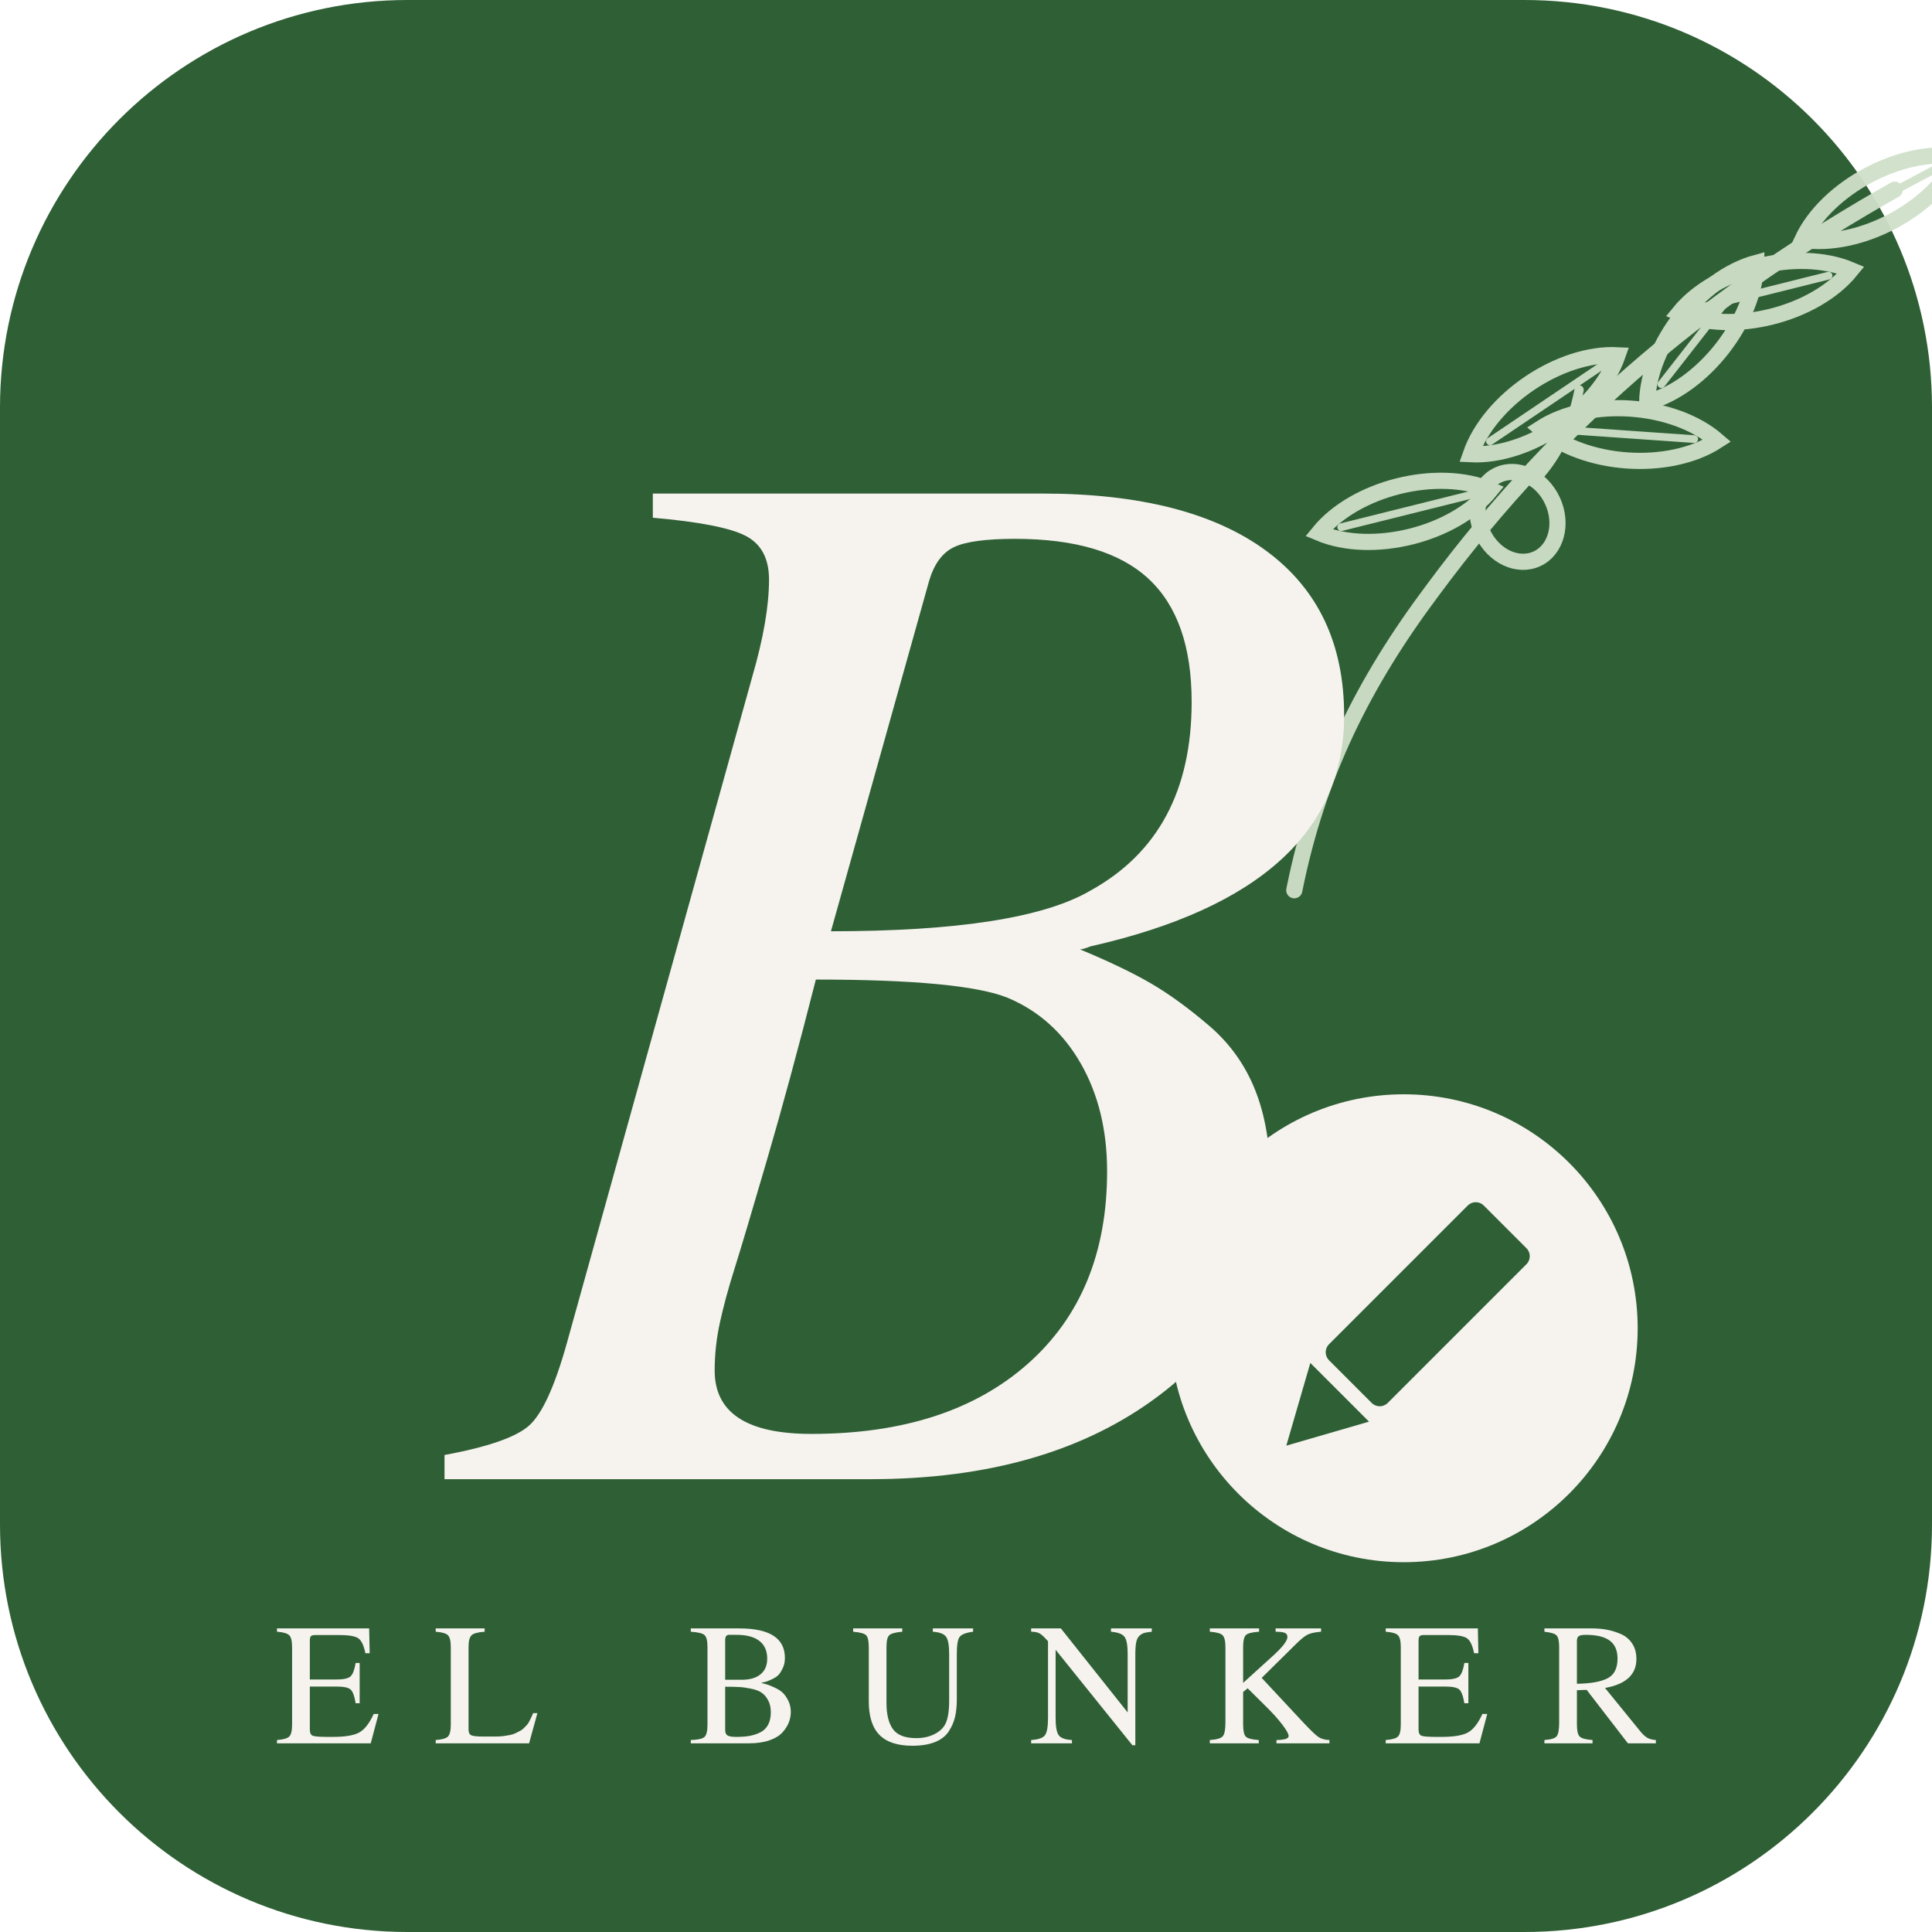
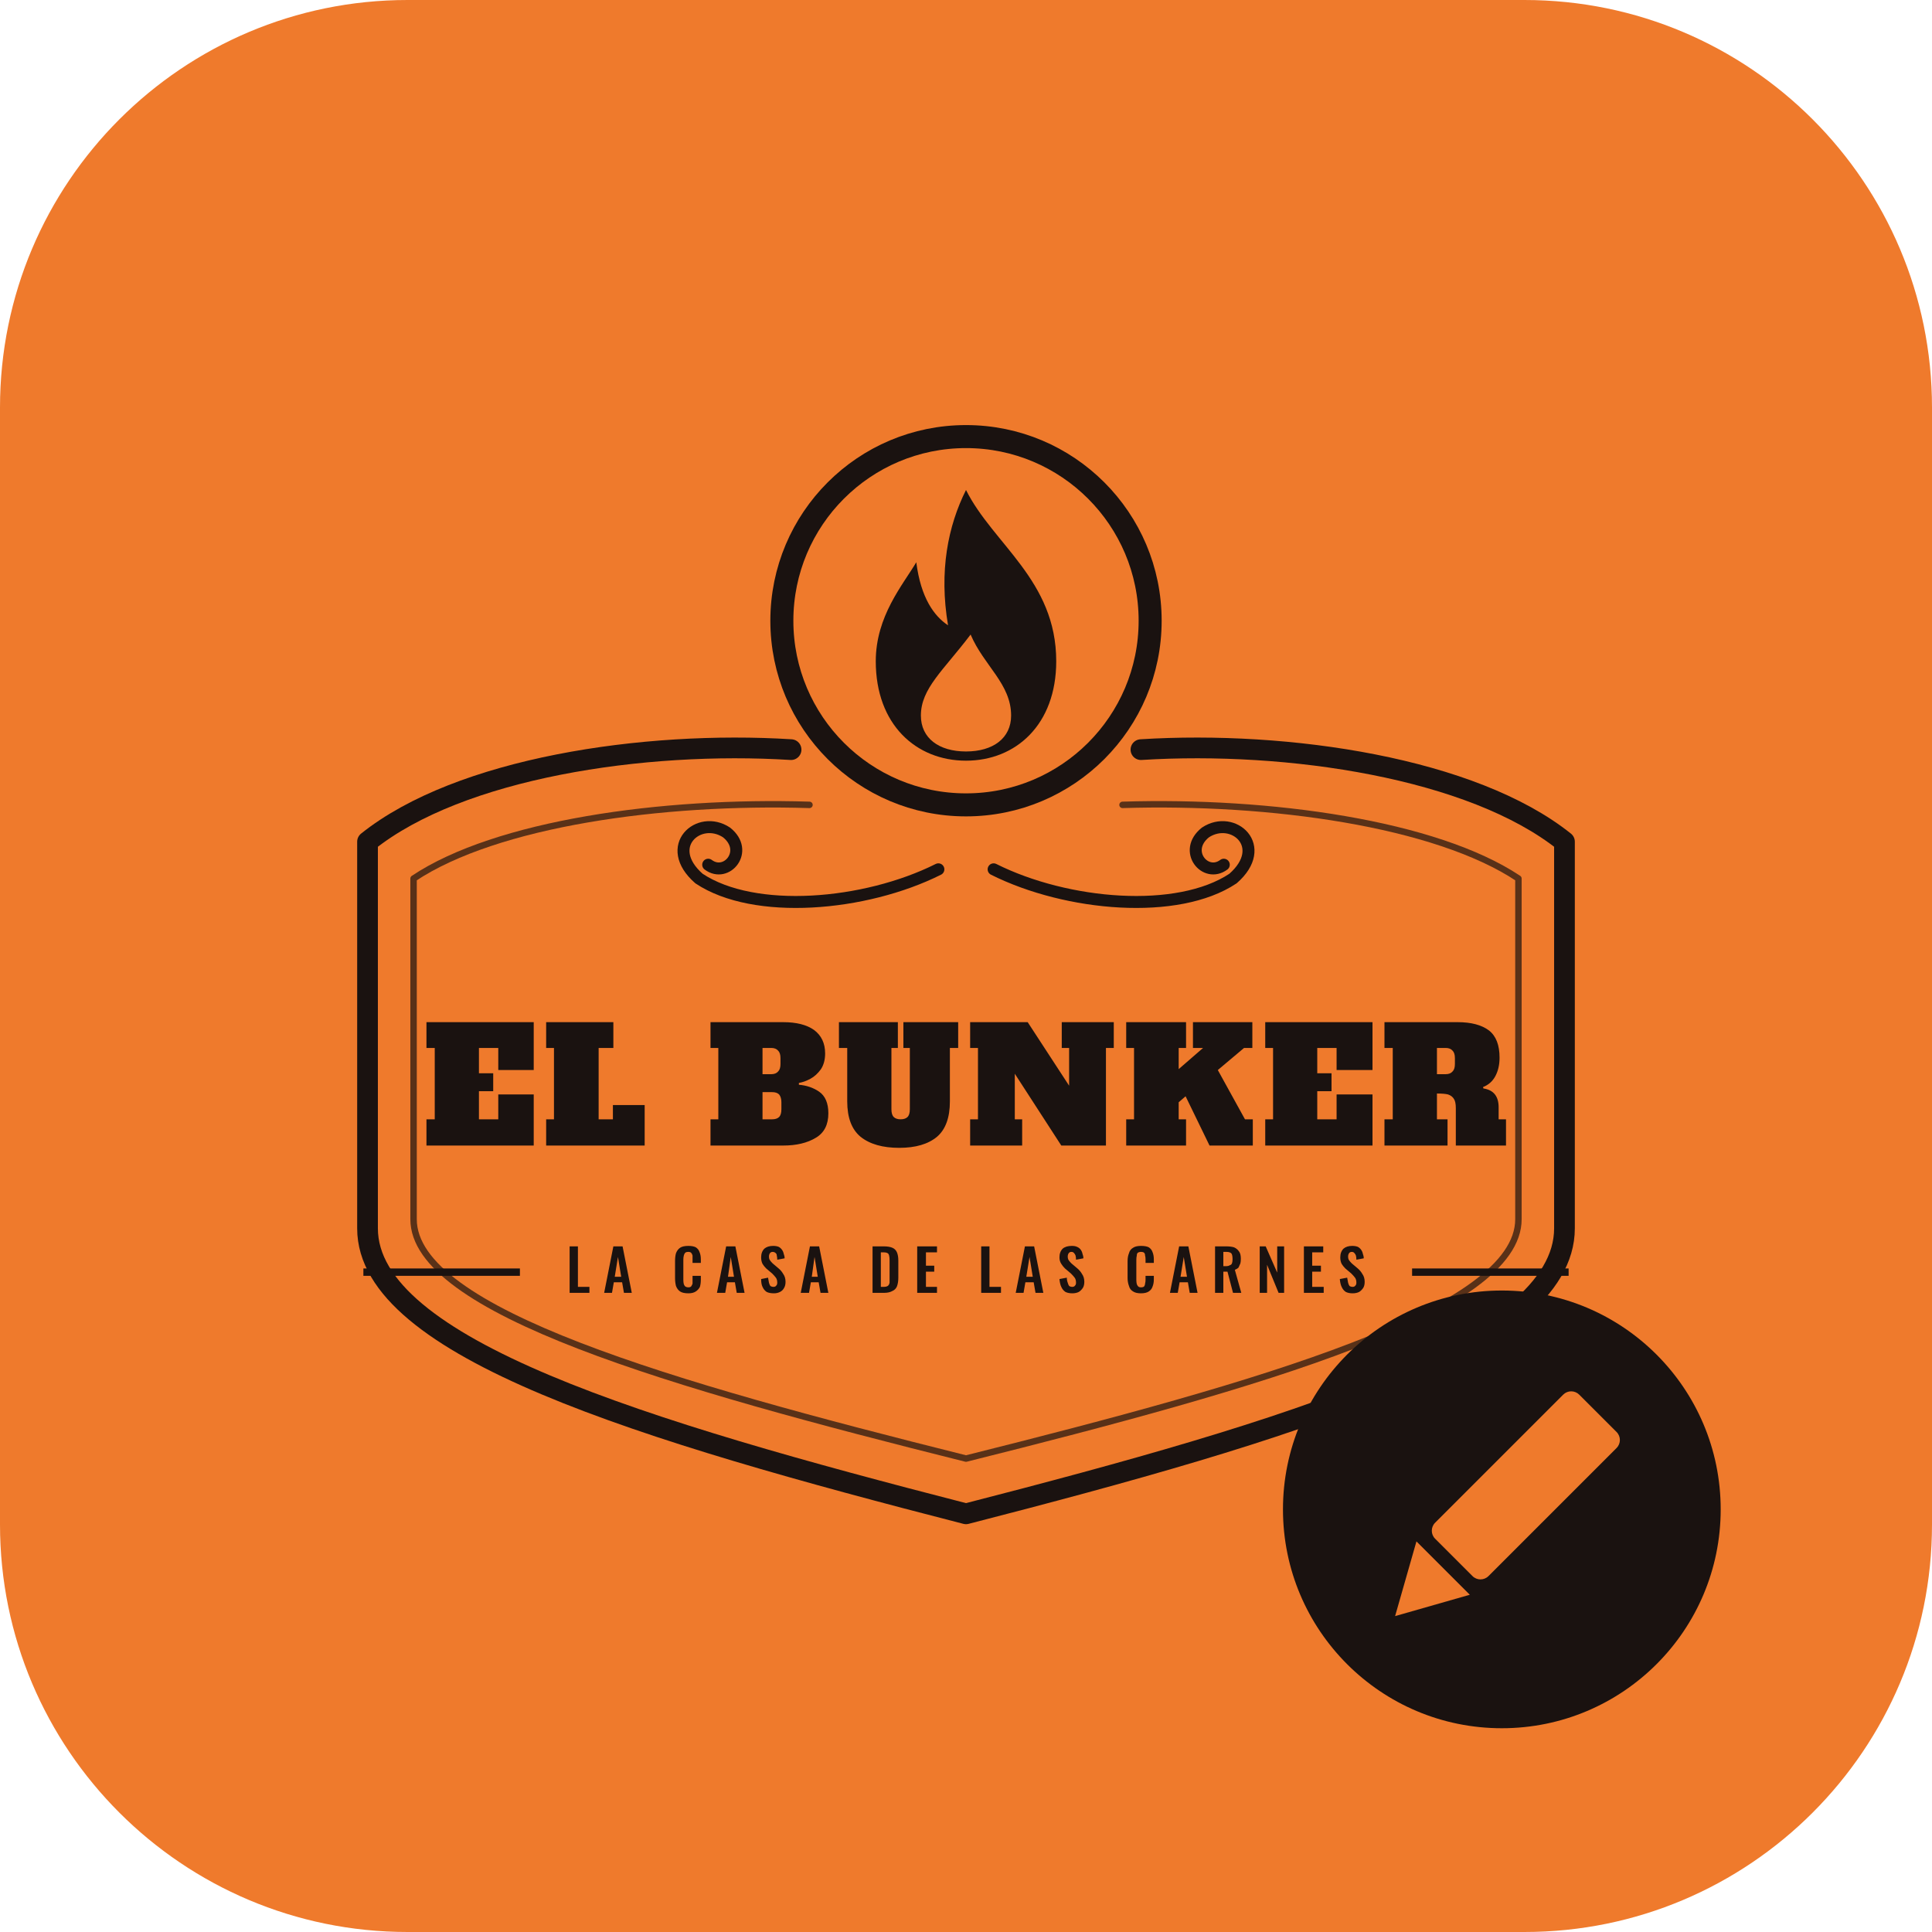
<svg xmlns="http://www.w3.org/2000/svg" viewBox="0 0 512 512">
-   <rect width="512" height="512" rx="108" fill="#2f5f35" />
-   <g transform="translate(0 0) scale(1)">
-     <g transform="translate(292 36) scale(1.02)" opacity=".95">
-       <g fill="none" stroke="#cfe0c8" stroke-width="4.2" stroke-linecap="round">
-         <defs>
-           <g id="lf">
-             <path d="M0 0C12-9 34-9 46 0C34 9 12 9 0 0Z" />
-             <path d="M3 0H40" stroke-width="2" />
-           </g>
-         </defs>
-         <path d="M206 14C160 40 120 72 86 118C68 142 56 166 50 196" />
-         <use href="#lf" transform="translate(182 27) rotate(-28)" />
-         <use href="#lf" transform="translate(170 33) rotate(128)" />
-         <use href="#lf" transform="translate(150 46) rotate(-14)" />
-         <use href="#lf" transform="translate(134 57) rotate(146)" />
-         <use href="#lf" transform="translate(114 76) rotate(4)" />
-         <use href="#lf" transform="translate(101 92) rotate(166)" />
-         <path d="M124 66C122 76 118 84 112 90" stroke-width="2.4" />
-         <ellipse cx="108" cy="99" rx="10" ry="12" transform="rotate(-25 108 99)" />
-       </g>
+   <rect width="512" height="512" rx="108" fill="#ef7a2c" />
+   <g transform="translate(48.6 86.42) scale(1.22)">
+     <circle cx="170" cy="64" r="40" fill="none" stroke="#1a1210" stroke-width="5" />
+     <path fill="#1a1210" fill-rule="evenodd" d="M170 35.6 C175.9 47.4 189.6 55.2 189.6 72.8 C189.6 86.6 180.8 94.4 170 94.4 C159.2 94.4 150.4 86.6 150.4 72.8 C150.4 63 156.3 56.2 159.2 51.3 C160.2 59.1 163.1 63 166.1 65 C164.1 53.2 166.1 43.4 170 35.6ZM171 67 C173.9 73.8 179.8 77.7 179.8 84.6 C179.8 89.5 175.9 92.4 170 92.4 C164.1 92.4 160.2 89.5 160.2 84.6 C160.2 78.7 165.1 74.8 171 67Z" />
+     <g fill="none" stroke="#1a1210" stroke-linecap="round" stroke-linejoin="round">
+       <path stroke-width="4.5" d="M132 92C100 90 60 96 40 112V196C40 222 100 240 170 258C240 240 300 222 300 196V112C280 96 240 90 208 92" />
+       <path stroke-width="1.4" opacity=".7" d="M136 104C104 103 68 108 50 120V194C50 214 106 230 170 246C234 230 290 214 290 194V120C272 108 236 103 204 104" />
+       <path stroke-width="2.6" d="M164 118C148 126 124 128 112 120C104 113 112 106 118 110C123 114 118 120 114 117" />
+       <path stroke-width="2.6" d="M164 118C148 126 124 128 112 120C104 113 112 106 118 110C123 114 118 120 114 117" transform="matrix(-1 0 0 1 340 0)" />
    </g>
-     <text x="236" y="392" text-anchor="middle" font-family="FreeSerif" font-style="italic" font-size="400" fill="#f6f3ef">B</text>
-     <text x="256" y="462" text-anchor="middle" font-family="FreeSerif" font-size="46" letter-spacing="14" fill="#f6f3ef">EL BUNKER</text>
-     <g transform="translate(372 352)">
-       <circle r="62" fill="#f6f3ef" />
-       <g transform="rotate(45)" fill="#2f5f35">
-         <rect x="-11" y="-38" width="22" height="58" rx="3" />
-         <path d="M-11 24H11L0 44Z" />
+     <path fill="#1a1210" d="M52.8 178V172.3H54.6V156.8H52.8V151.2H76.1V161.6H68.4V156.8H64.2V162.3H67.3V166.2H64.2V172.3H68.4V166.9H76.1V178ZM78.8 178V172.3H80.5V156.8H78.8V151.2H93.4V156.8H90.2V172.3H93.3V169.2H100.2V178ZM114.5 172.3H116.2V156.8H114.5V151.2H130.3Q134.6 151.2 137 152.9Q139.4 154.7 139.4 158Q139.4 160 138.5 161.4Q137.5 162.8 136.2 163.5Q134.9 164.2 133.7 164.4V164.8Q136.2 165 138.1 166.3Q140.1 167.7 140.1 171Q140.1 174.7 137.4 176.3Q134.6 178 130.3 178H114.5ZM127.7 162.5Q128.7 162.5 129.2 161.9Q129.7 161.4 129.7 160.3V159Q129.7 157.9 129.2 157.4Q128.7 156.8 127.7 156.8H125.8V162.5ZM127.9 172.3Q128.9 172.3 129.4 171.8Q129.9 171.3 129.9 170.1V168.6Q129.9 167.5 129.4 166.9Q128.9 166.4 127.9 166.4H125.8V172.3ZM144.2 168.4V156.8H142.4V151.2H155.2V156.8H153.8V170.1Q153.8 171.3 154.3 171.8Q154.8 172.3 155.8 172.3Q156.8 172.3 157.3 171.8Q157.8 171.3 157.8 170.1V156.8H156.4V151.2H168.3V156.8H166.5V168.4Q166.5 173.7 163.7 176.1Q160.8 178.5 155.5 178.5Q150.1 178.5 147.1 176.1Q144.2 173.7 144.2 168.4ZM190.8 151.2H202.1V156.8H200.4V178H190.7L180.6 162.4V172.3H182.2V178H170.9V172.3H172.6V156.8H170.9V151.2H183.4L192.4 165V156.8H190.8ZM230.6 172.3H232.3V178H222.9L217.7 167.3L216.2 168.6V172.3H217.8V178H204.8V172.3H206.5V156.8H204.8V151.2H217.8V156.8H216.2V161.4L221.5 156.8H219.3V151.2H232.2V156.8H230.4L224.7 161.6ZM235 178V172.3H236.7V156.8H235V151.2H258.3V161.6H250.5V156.8H246.3V162.3H249.4V166.2H246.3V172.3H250.5V166.9H258.3V178ZM260.9 172.3H262.7V156.8H260.9V151.2H276.8Q281.2 151.2 283.6 153Q285.9 154.8 285.9 158.9Q285.9 161.2 285 162.9Q284.1 164.6 282.3 165.3L282.4 165.6Q285.7 166.1 285.7 169.7V172.3H287.3V178H276.4V169.9Q276.4 168.5 276 167.9Q275.6 167.2 274.7 166.9Q273.9 166.7 272.3 166.7V172.3H274.6V178H260.9ZM274.2 162.5Q275.2 162.5 275.7 161.9Q276.2 161.4 276.2 160.3V159Q276.2 157.9 275.7 157.4Q275.2 156.8 274.2 156.8H272.3V162.5Z" />
+     <path fill="#1a1210" d="M83.9 210V199.9H85.7V208.7H88.2V210ZM91.4 210 93.4 199.9H95.4L97.4 210H95.7L95.3 207.7H93.5L93.1 210ZM93.7 206.5H95.1L94.4 202.2ZM109.7 210.1Q108.5 210.1 107.9 209.7Q107.3 209.3 107 208.5Q106.8 207.7 106.8 206.8V203.1Q106.8 202.1 107 201.4Q107.3 200.6 107.9 200.2Q108.5 199.8 109.7 199.8Q110.7 199.8 111.3 200.1Q111.9 200.5 112.1 201.1Q112.4 201.8 112.4 202.7V203.5H110.6V202.7Q110.6 202.2 110.6 201.9Q110.5 201.5 110.3 201.3Q110.1 201.1 109.7 201.1Q109.2 201.1 109 201.3Q108.8 201.5 108.7 201.9Q108.6 202.3 108.6 202.8V207.2Q108.6 207.7 108.7 208.1Q108.8 208.4 109 208.6Q109.3 208.8 109.7 208.8Q110.1 208.8 110.3 208.6Q110.5 208.3 110.6 208Q110.6 207.6 110.6 207.2V206.3H112.4V207.1Q112.4 208 112.2 208.7Q111.9 209.3 111.3 209.7Q110.7 210.1 109.7 210.1ZM115.9 210 117.9 199.9H119.9L121.9 210H120.2L119.8 207.7H118.1L117.7 210ZM118.3 206.5H119.6L118.9 202.2ZM128.3 210.1Q127.3 210.1 126.7 209.8Q126.1 209.4 125.8 208.7Q125.5 208.1 125.5 207L127 206.7Q127.1 207.3 127.2 207.8Q127.3 208.2 127.5 208.5Q127.8 208.7 128.2 208.7Q128.6 208.7 128.8 208.4Q129 208.2 129 207.8Q129 207.1 128.7 206.7Q128.4 206.3 127.9 205.8L126.6 204.7Q126.1 204.2 125.8 203.7Q125.5 203.1 125.5 202.3Q125.5 201.1 126.2 200.4Q126.9 199.8 128.1 199.8Q128.8 199.8 129.3 200Q129.7 200.2 130 200.6Q130.3 201 130.4 201.5Q130.6 202 130.6 202.5L129 202.8Q129 202.3 128.9 201.9Q128.9 201.6 128.7 201.4Q128.4 201.1 128 201.1Q127.6 201.1 127.4 201.4Q127.2 201.7 127.2 202.1Q127.2 202.6 127.4 202.9Q127.6 203.2 128 203.6L129.3 204.7Q129.9 205.2 130.3 205.9Q130.8 206.6 130.8 207.6Q130.8 208.4 130.5 208.9Q130.2 209.5 129.6 209.8Q129 210.1 128.3 210.1ZM134.1 210 136.1 199.9H138.1L140.1 210H138.4L138 207.7H136.3L135.9 210ZM136.5 206.5H137.8L137.1 202.2ZM149.7 210V199.9H152.1Q153.3 199.9 154 200.2Q154.7 200.5 155 201.2Q155.3 201.9 155.3 203V206.7Q155.3 207.8 155 208.6Q154.7 209.3 154 209.6Q153.3 210 152.2 210ZM151.5 208.7H152.1Q152.7 208.7 153 208.5Q153.3 208.3 153.4 207.8Q153.4 207.4 153.4 206.8V202.9Q153.4 202.3 153.3 201.9Q153.2 201.5 153 201.4Q152.7 201.2 152.1 201.2H151.5ZM159.4 210V199.9H163.7V201.2H161.3V204.1H163.1V205.4H161.3V208.7H163.7V210ZM173.3 210V199.9H175.1V208.7H177.6V210ZM180.8 210 182.8 199.9H184.8L186.8 210H185.1L184.7 207.7H182.9L182.5 210ZM183.1 206.5H184.5L183.8 202.2ZM193.1 210.1Q192.2 210.1 191.6 209.8Q191 209.4 190.7 208.7Q190.4 208.1 190.3 207L191.9 206.7Q191.9 207.3 192.1 207.8Q192.2 208.2 192.4 208.5Q192.7 208.7 193.1 208.7Q193.5 208.7 193.7 208.4Q193.9 208.2 193.9 207.8Q193.9 207.1 193.6 206.7Q193.3 206.3 192.8 205.8L191.5 204.7Q191 204.2 190.7 203.7Q190.3 203.1 190.3 202.3Q190.3 201.1 191 200.4Q191.7 199.8 193 199.8Q193.7 199.8 194.1 200Q194.6 200.2 194.9 200.6Q195.2 201 195.3 201.5Q195.5 202 195.5 202.5L193.9 202.8Q193.9 202.3 193.8 201.9Q193.7 201.6 193.5 201.4Q193.3 201.1 192.9 201.1Q192.5 201.1 192.3 201.4Q192.1 201.7 192.1 202.1Q192.1 202.6 192.3 202.9Q192.5 203.2 192.9 203.6L194.2 204.7Q194.8 205.2 195.2 205.9Q195.7 206.6 195.7 207.6Q195.7 208.4 195.4 208.9Q195 209.5 194.5 209.8Q193.9 210.1 193.1 210.1ZM208 210.1Q206.9 210.1 206.3 209.7Q205.6 209.3 205.4 208.5Q205.1 207.7 205.1 206.8V203.1Q205.1 202.1 205.4 201.4Q205.6 200.6 206.3 200.2Q206.9 199.8 208 199.8Q209.1 199.8 209.7 200.1Q210.3 200.5 210.5 201.1Q210.8 201.8 210.8 202.7V203.5H209V202.7Q209 202.2 208.9 201.9Q208.9 201.5 208.7 201.3Q208.5 201.1 208 201.1Q207.6 201.1 207.3 201.3Q207.1 201.5 207.1 201.9Q207 202.3 207 202.8V207.2Q207 207.7 207.1 208.1Q207.2 208.4 207.4 208.6Q207.6 208.8 208 208.8Q208.5 208.8 208.7 208.6Q208.9 208.3 208.9 208Q209 207.6 209 207.2V206.3H210.8V207.1Q210.8 208 210.5 208.7Q210.3 209.3 209.7 209.7Q209.1 210.1 208 210.1ZM214.3 210 216.3 199.9H218.3L220.3 210H218.6L218.2 207.7H216.4L216 210ZM216.6 206.5H218L217.3 202.2ZM224.1 210V199.9H226.5Q227.5 199.9 228.2 200.1Q228.9 200.4 229.3 201Q229.7 201.5 229.7 202.6Q229.7 203.2 229.6 203.6Q229.4 204.1 229.2 204.5Q228.9 204.8 228.4 205L229.8 210H228L226.8 205.4H225.9V210ZM225.9 204.2H226.5Q227 204.2 227.3 204Q227.7 203.9 227.8 203.5Q227.9 203.2 227.9 202.7Q227.9 201.9 227.7 201.5Q227.4 201.1 226.6 201.1H225.9ZM233.8 210V199.9H235.1L237.6 205.6V199.9H239.1V210H237.9L235.4 203.9V210ZM243.4 210V199.9H247.6V201.2H245.2V204.1H247.1V205.4H245.2V208.7H247.7V210ZM254 210.1Q253.1 210.1 252.5 209.8Q251.9 209.4 251.6 208.7Q251.3 208.1 251.2 207L252.8 206.7Q252.9 207.3 253 207.8Q253.1 208.2 253.3 208.5Q253.6 208.7 254 208.7Q254.4 208.7 254.6 208.4Q254.8 208.2 254.8 207.8Q254.8 207.1 254.5 206.7Q254.2 206.3 253.7 205.8L252.4 204.7Q251.9 204.2 251.6 203.7Q251.3 203.1 251.3 202.3Q251.3 201.1 252 200.4Q252.7 199.8 253.9 199.8Q254.6 199.8 255.1 200Q255.5 200.2 255.8 200.6Q256.1 201 256.2 201.5Q256.4 202 256.4 202.5L254.8 202.8Q254.8 202.3 254.7 201.9Q254.6 201.6 254.4 201.4Q254.2 201.1 253.8 201.1Q253.4 201.1 253.2 201.4Q253 201.7 253 202.1Q253 202.6 253.2 202.9Q253.4 203.2 253.8 203.6L255.1 204.7Q255.7 205.2 256.1 205.9Q256.6 206.6 256.6 207.6Q256.6 208.4 256.3 208.9Q255.9 209.5 255.4 209.8Q254.8 210.1 254 210.1Z" />
+     <path stroke="#1a1210" stroke-width="1.6" d="M39.1 205.5H73.1M266.9 205.5H300.9" />
+   </g>
+   <g transform="translate(398 400) scale(1)">
+     <circle r="58" fill="#1a1210" />
+     <g fill="#ef7a2c">
+       <g transform="rotate(45)">
+         <rect x="-10" y="-36" width="20" height="54" rx="3" />
+         <path d="M-10 22H10L0 40Z" />
      </g>
    </g>
  </g>
</svg>
